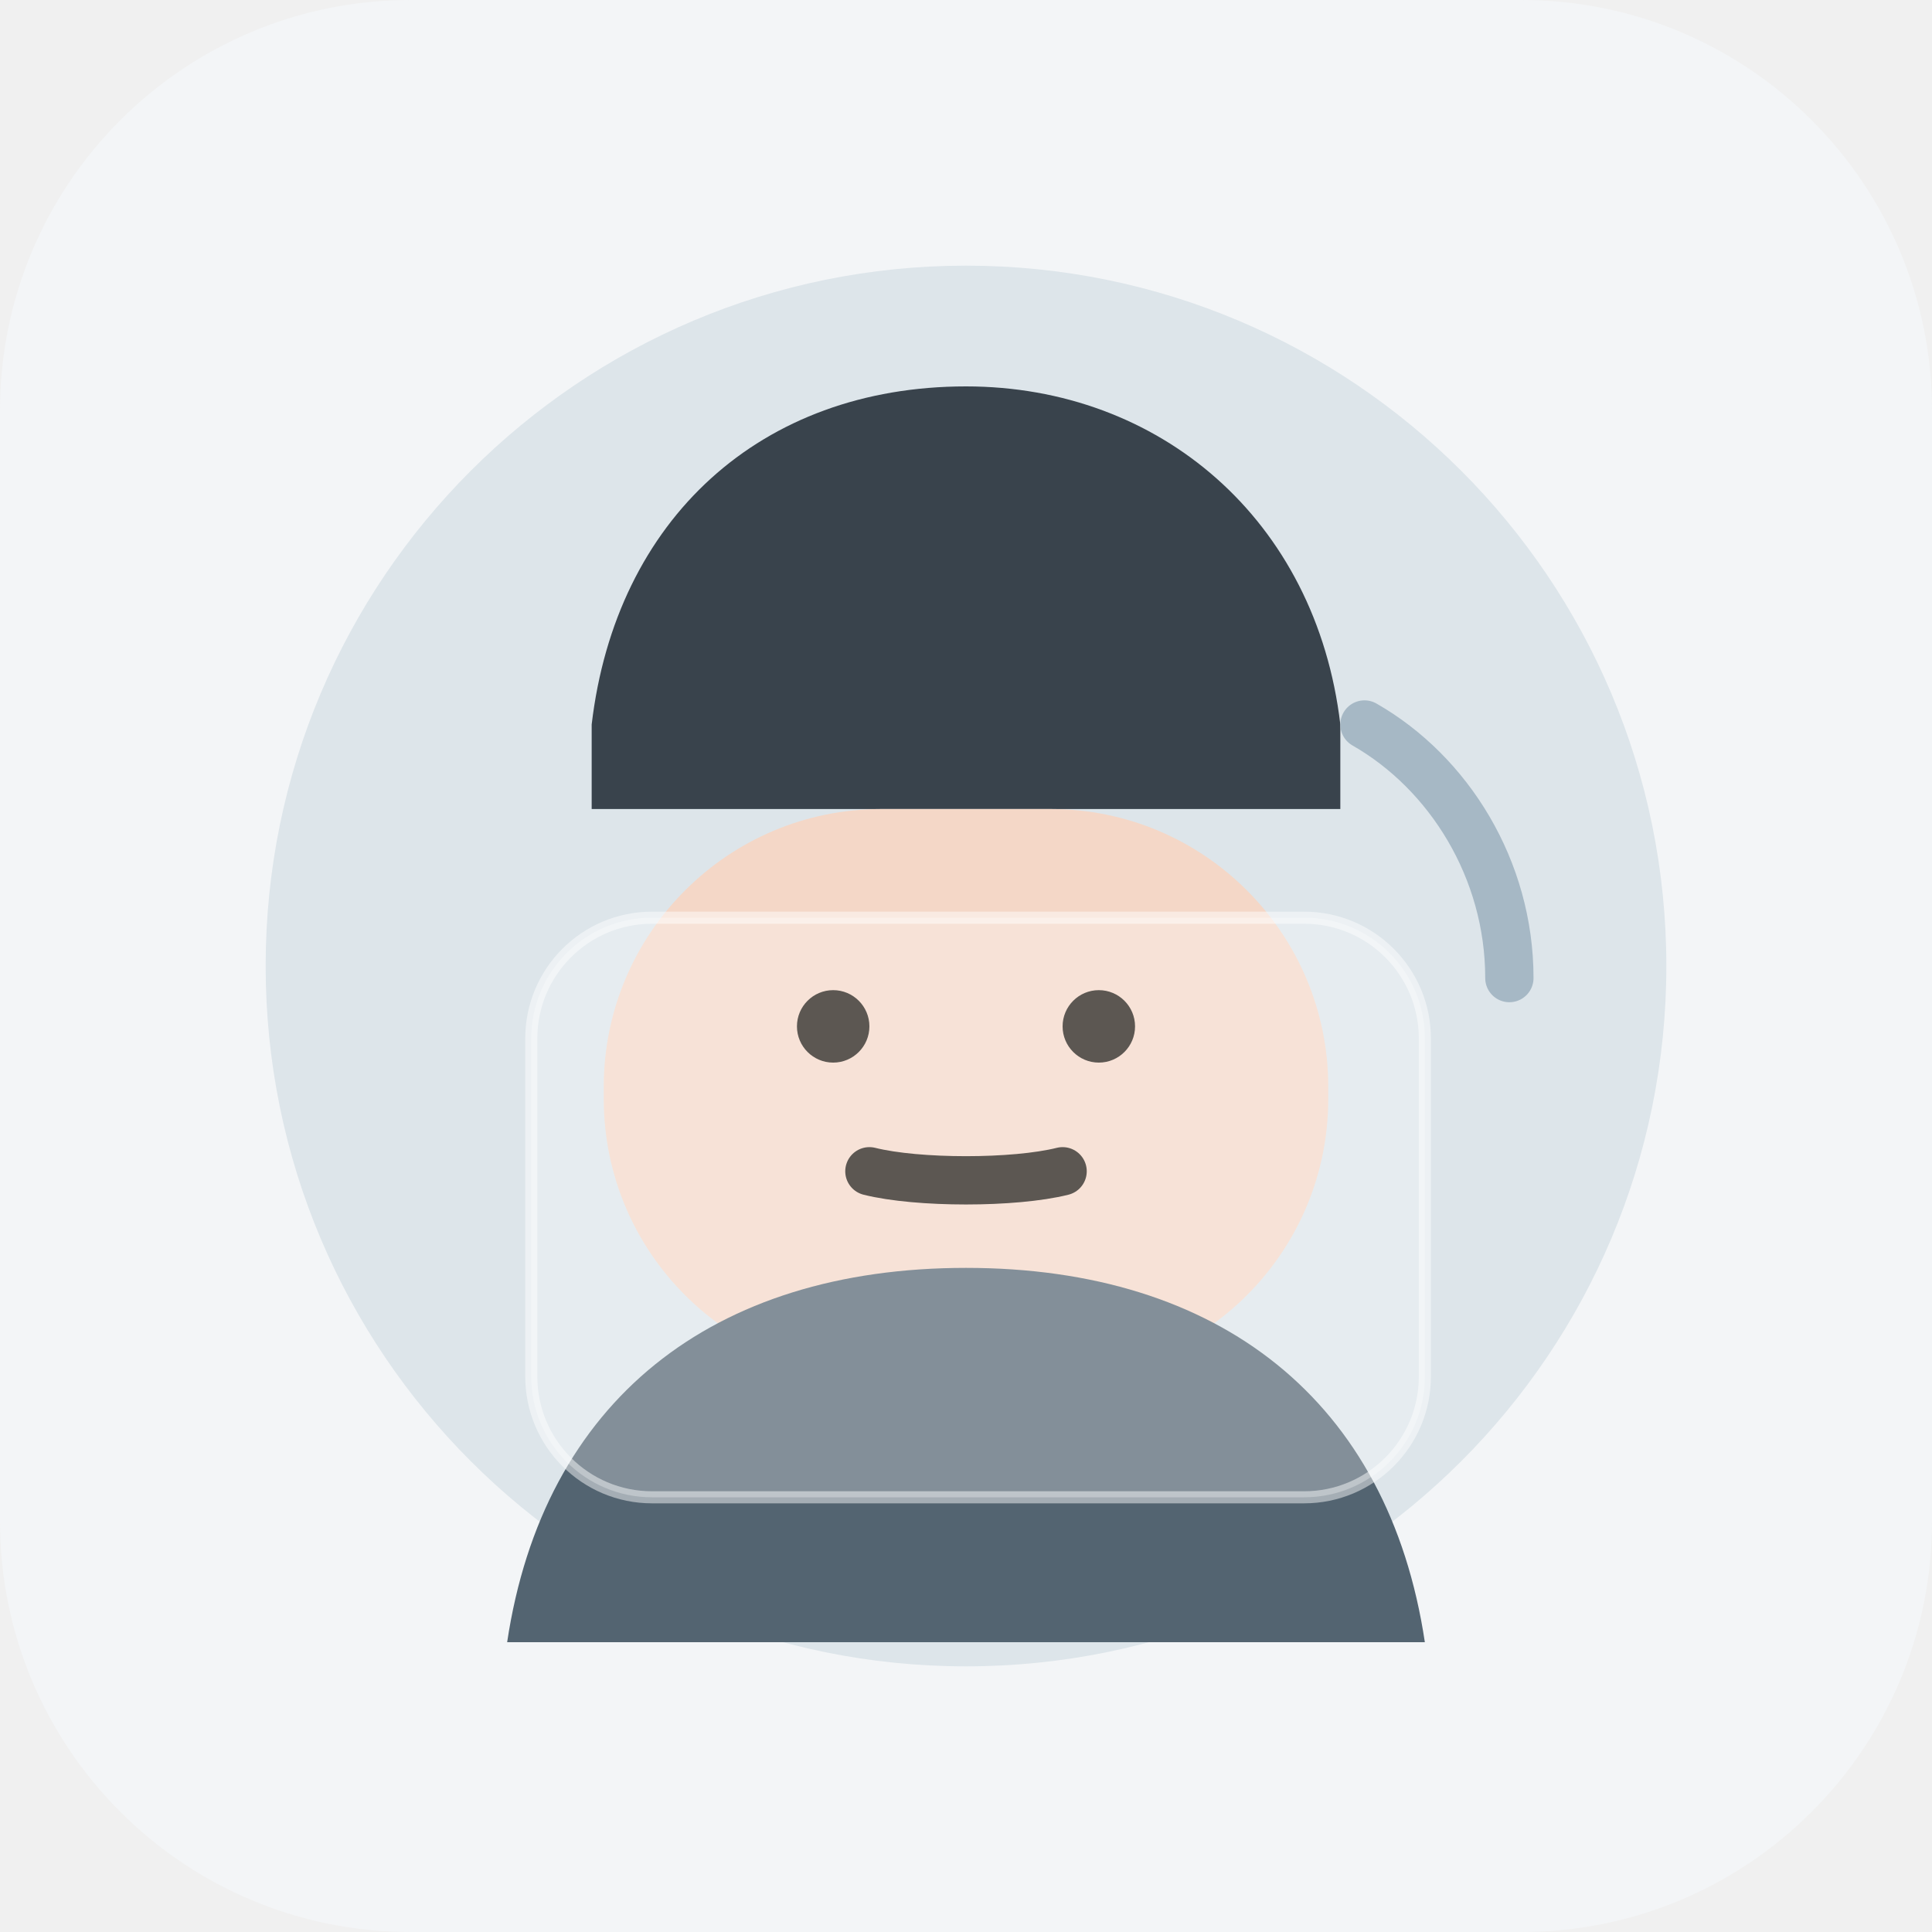
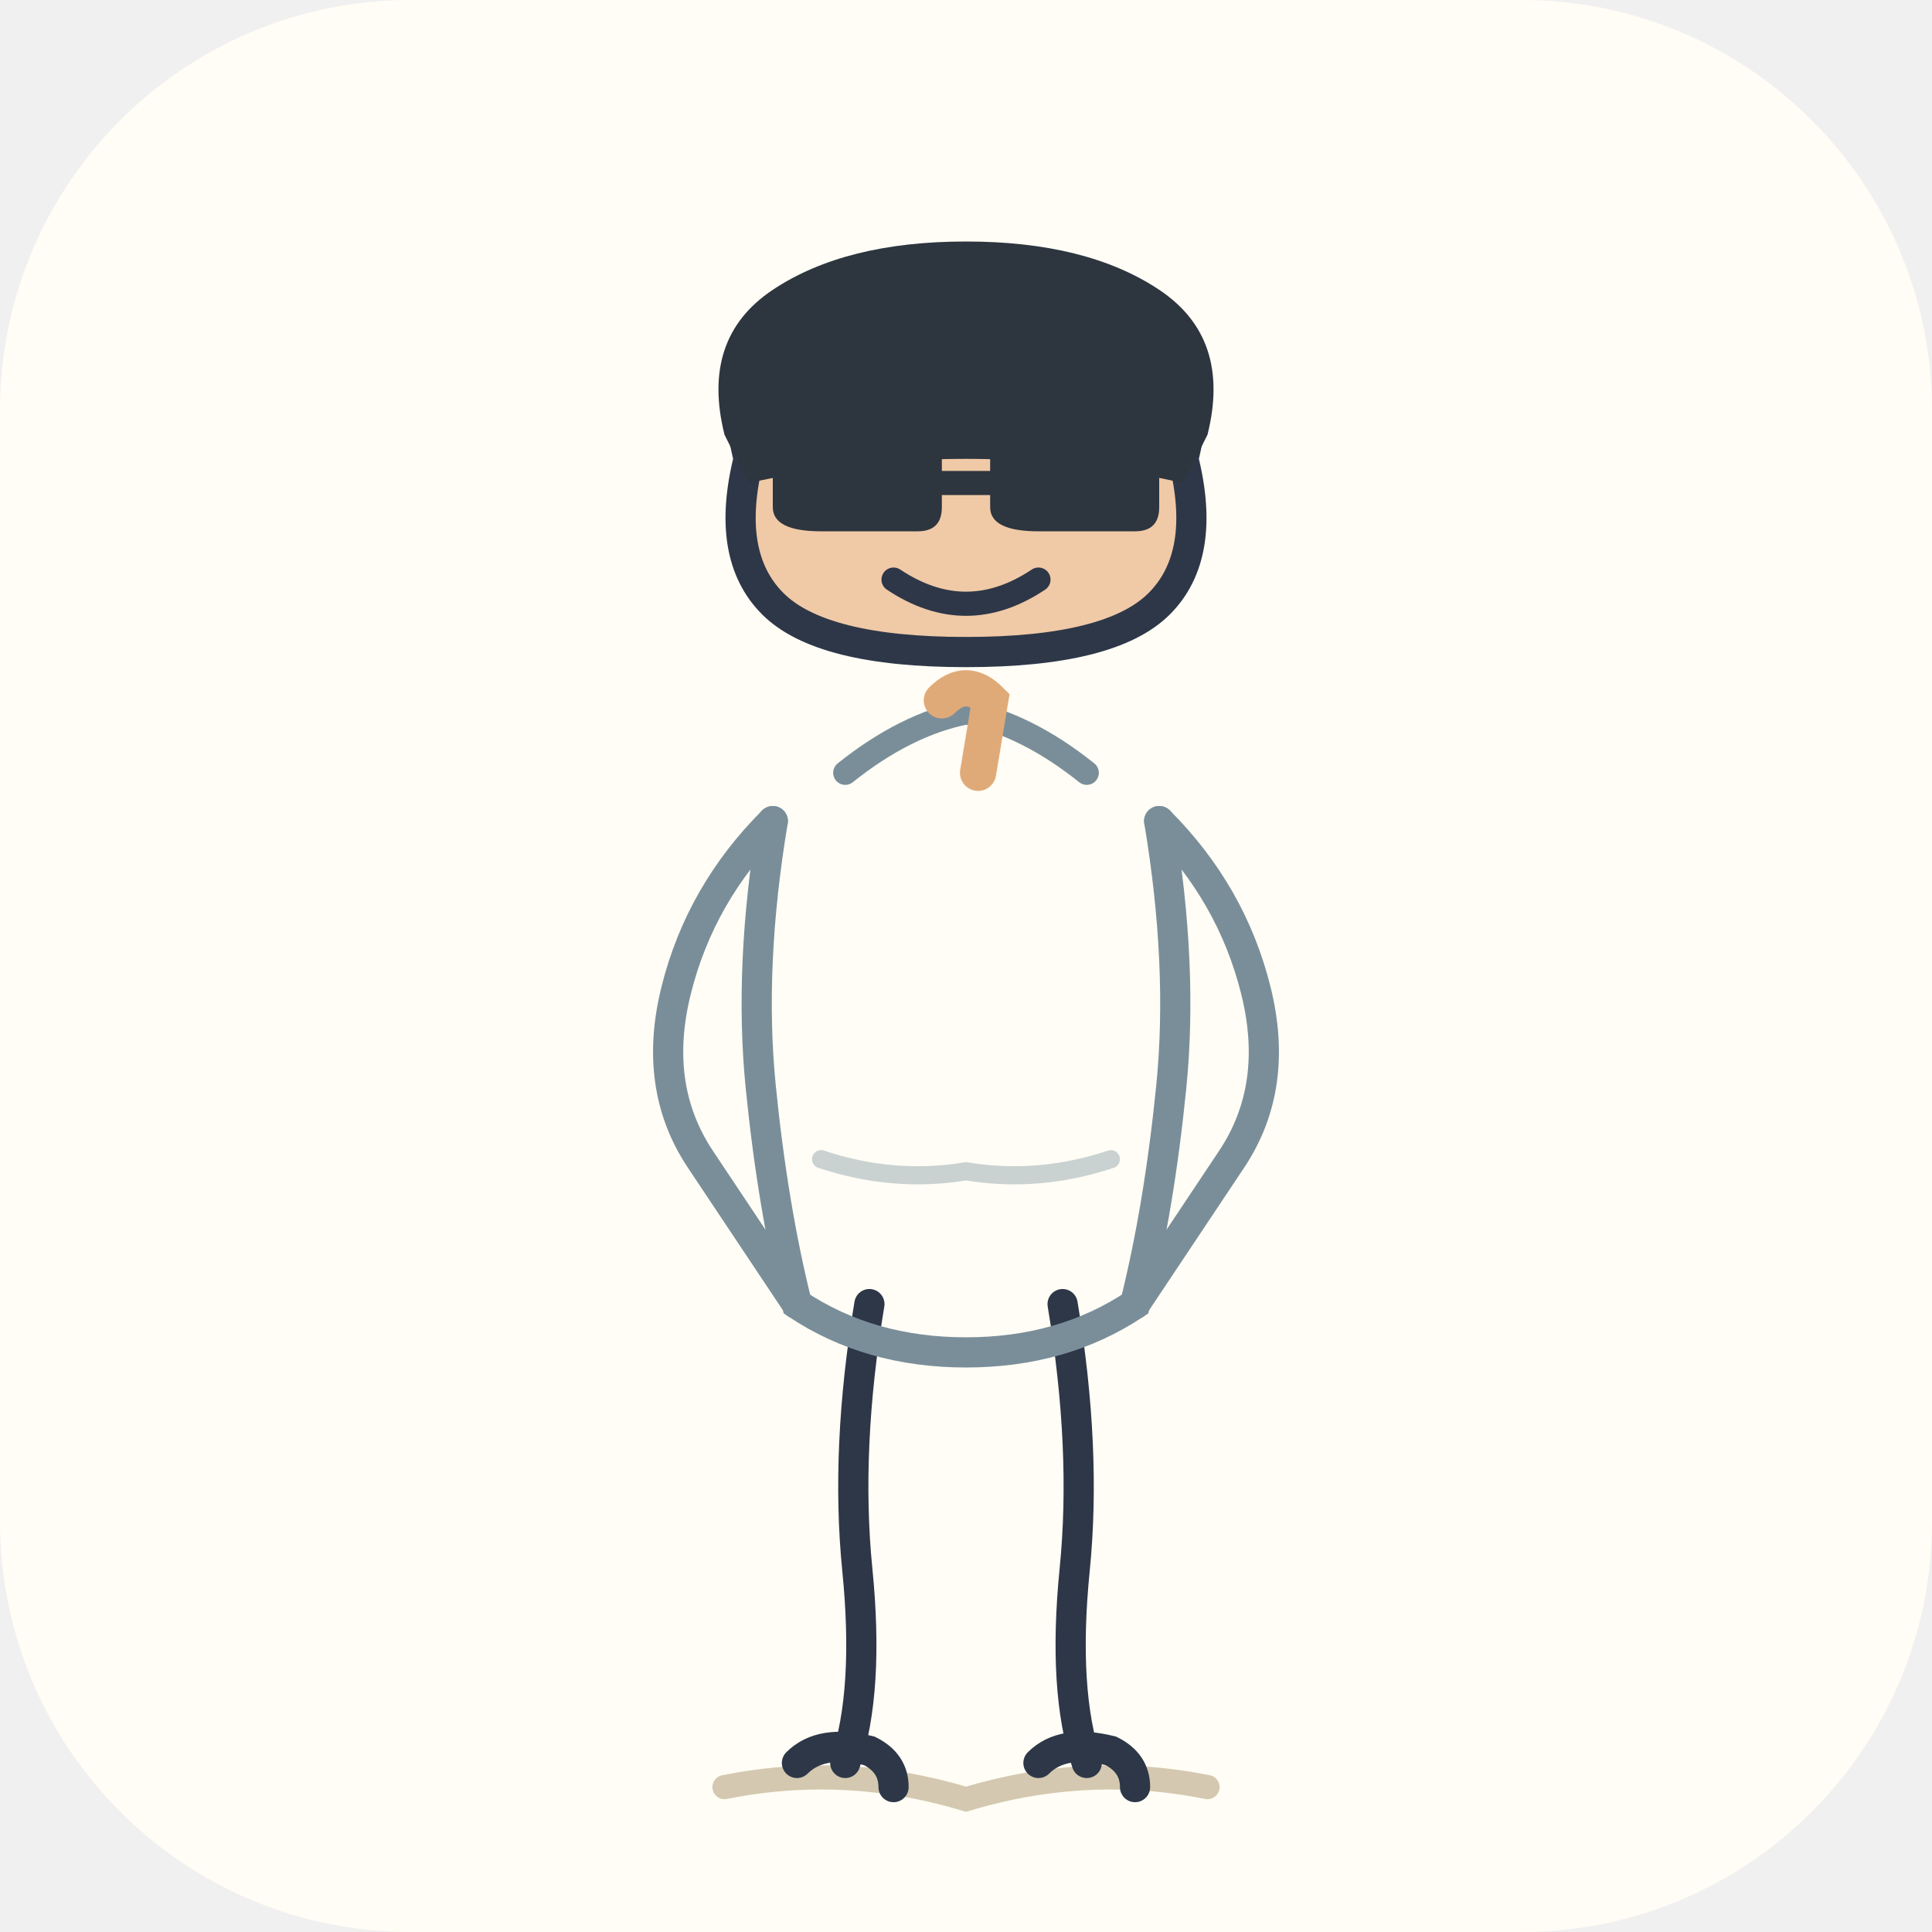
<svg xmlns="http://www.w3.org/2000/svg" viewBox="0 0 160 160" fill="none">
-   <rect width="160" height="160" rx="34" fill="#F3F5F7" />
-   <circle cx="80" cy="80" r="58" fill="#DDE5EA" />
-   <path d="M49 60c2-17 14-28 31-28 16 0 29 11 31 28v7H49v-7Z" fill="#39434C" />
-   <rect x="50" y="67" width="60" height="47" rx="23" fill="#F4D7C7" />
-   <circle cx="69" cy="85" r="3" fill="#1D160F" />
-   <circle cx="91" cy="85" r="3" fill="#1D160F" />
-   <path d="M72 97c4 1 12 1 16 0" stroke="#1D160F" stroke-width="4" stroke-linecap="round" />
-   <path d="M42 136c3-20 17-31 38-31 21 0 35 11 38 31H42Z" fill="#536471" />
-   <rect x="44" y="76" width="74" height="48" rx="10" fill="#FFFFFF" fill-opacity=".28" stroke="#FFFFFF" stroke-opacity=".48" />
-   <path d="M113 60c7 4 12 12 12 21" stroke="#A6B8C5" stroke-width="4" stroke-linecap="round" />
+   <rect width="160" height="160" rx="34" fill="#FFFDF5" />
+   <path d="M60 148 Q70 146 80 149 Q90 146 100 148" stroke="#D4C8B0" stroke-width="2" stroke-linecap="round" fill="none" />
+   <path d="M72 108 Q70 120 71 130 Q72 140 70 146" stroke="#2D3748" stroke-width="2.5" stroke-linecap="round" fill="none" />
+   <path d="M88 108 Q90 120 89 130 Q88 140 90 146" stroke="#2D3748" stroke-width="2.5" stroke-linecap="round" fill="none" />
+   <path d="M66 146 Q68 144 72 145 Q74 146 74 148" stroke="#2D3748" stroke-width="2.5" stroke-linecap="round" fill="none" />
+   <path d="M86 146 Q88 144 92 145 Q94 146 94 148" stroke="#2D3748" stroke-width="2.5" stroke-linecap="round" fill="none" />
+   <path d="M64 68 Q62 80 63 90 Q64 100 66 108 Q72 112 80 112 Q88 112 94 108 Q96 100 97 90 Q98 80 96 68" stroke="#7A8E9A" stroke-width="2.5" stroke-linecap="round" fill="none" />
+   <path d="M70 64 Q75 60 80 59 Q85 60 90 64" stroke="#7A8E9A" stroke-width="2" stroke-linecap="round" fill="none" />
+   <path d="M64 68 Q58 74 56 82 Q54 90 58 96 Q62 102 66 108" stroke="#7A8E9A" stroke-width="2.5" stroke-linecap="round" fill="none" />
+   <path d="M96 68 Q102 74 104 82 Q106 90 102 96 Q98 102 94 108" stroke="#7A8E9A" stroke-width="2.5" stroke-linecap="round" fill="none" />
+   <path d="M68 96 Q74 98 80 97 Q86 98 92 96" stroke="#7A8E9A" stroke-width="1.5" stroke-linecap="round" fill="none" opacity="0.4" />
+   <path d="M78 58 Q80 56 82 58 L81 64" stroke="#E0AA78" stroke-width="3" stroke-linecap="round" fill="none" />
+   <path d="M62 38 Q60 30 64 26 Q68 22 80 22 Q92 22 96 26 Q100 30 98 38 Q100 46 96 50 Q92 54 80 54 Q68 54 64 50 Q60 46 62 38 Z" fill="#F0C9A6" stroke="#2D3748" stroke-width="2.5" stroke-linecap="round" />
+   <path d="M60 36 Q58 28 64 24 Q70 20 80 20 Q90 20 96 24 Q102 28 100 36 L98 40 Q80 36 62 40 Z" fill="#2D353F" />
+   <path d="M64 38 Q64 36 68 36 L76 36 Q78 36 78 38 L78 42 Q78 44 76 44 L68 44 Q64 44 64 42 Z" fill="#2D353F" />
+   <path d="M82 38 Q82 36 86 36 L94 36 Q96 36 96 38 L96 42 Q96 44 94 44 L86 44 Q82 44 82 42 Z" fill="#2D353F" />
+   <line x1="78" y1="40" x2="82" y2="40" stroke="#2D353F" stroke-width="2" stroke-linecap="round" />
+   <path d="M74 48 Q80 52 86 48" stroke="#2D3748" stroke-width="2" stroke-linecap="round" fill="none" />
</svg>
